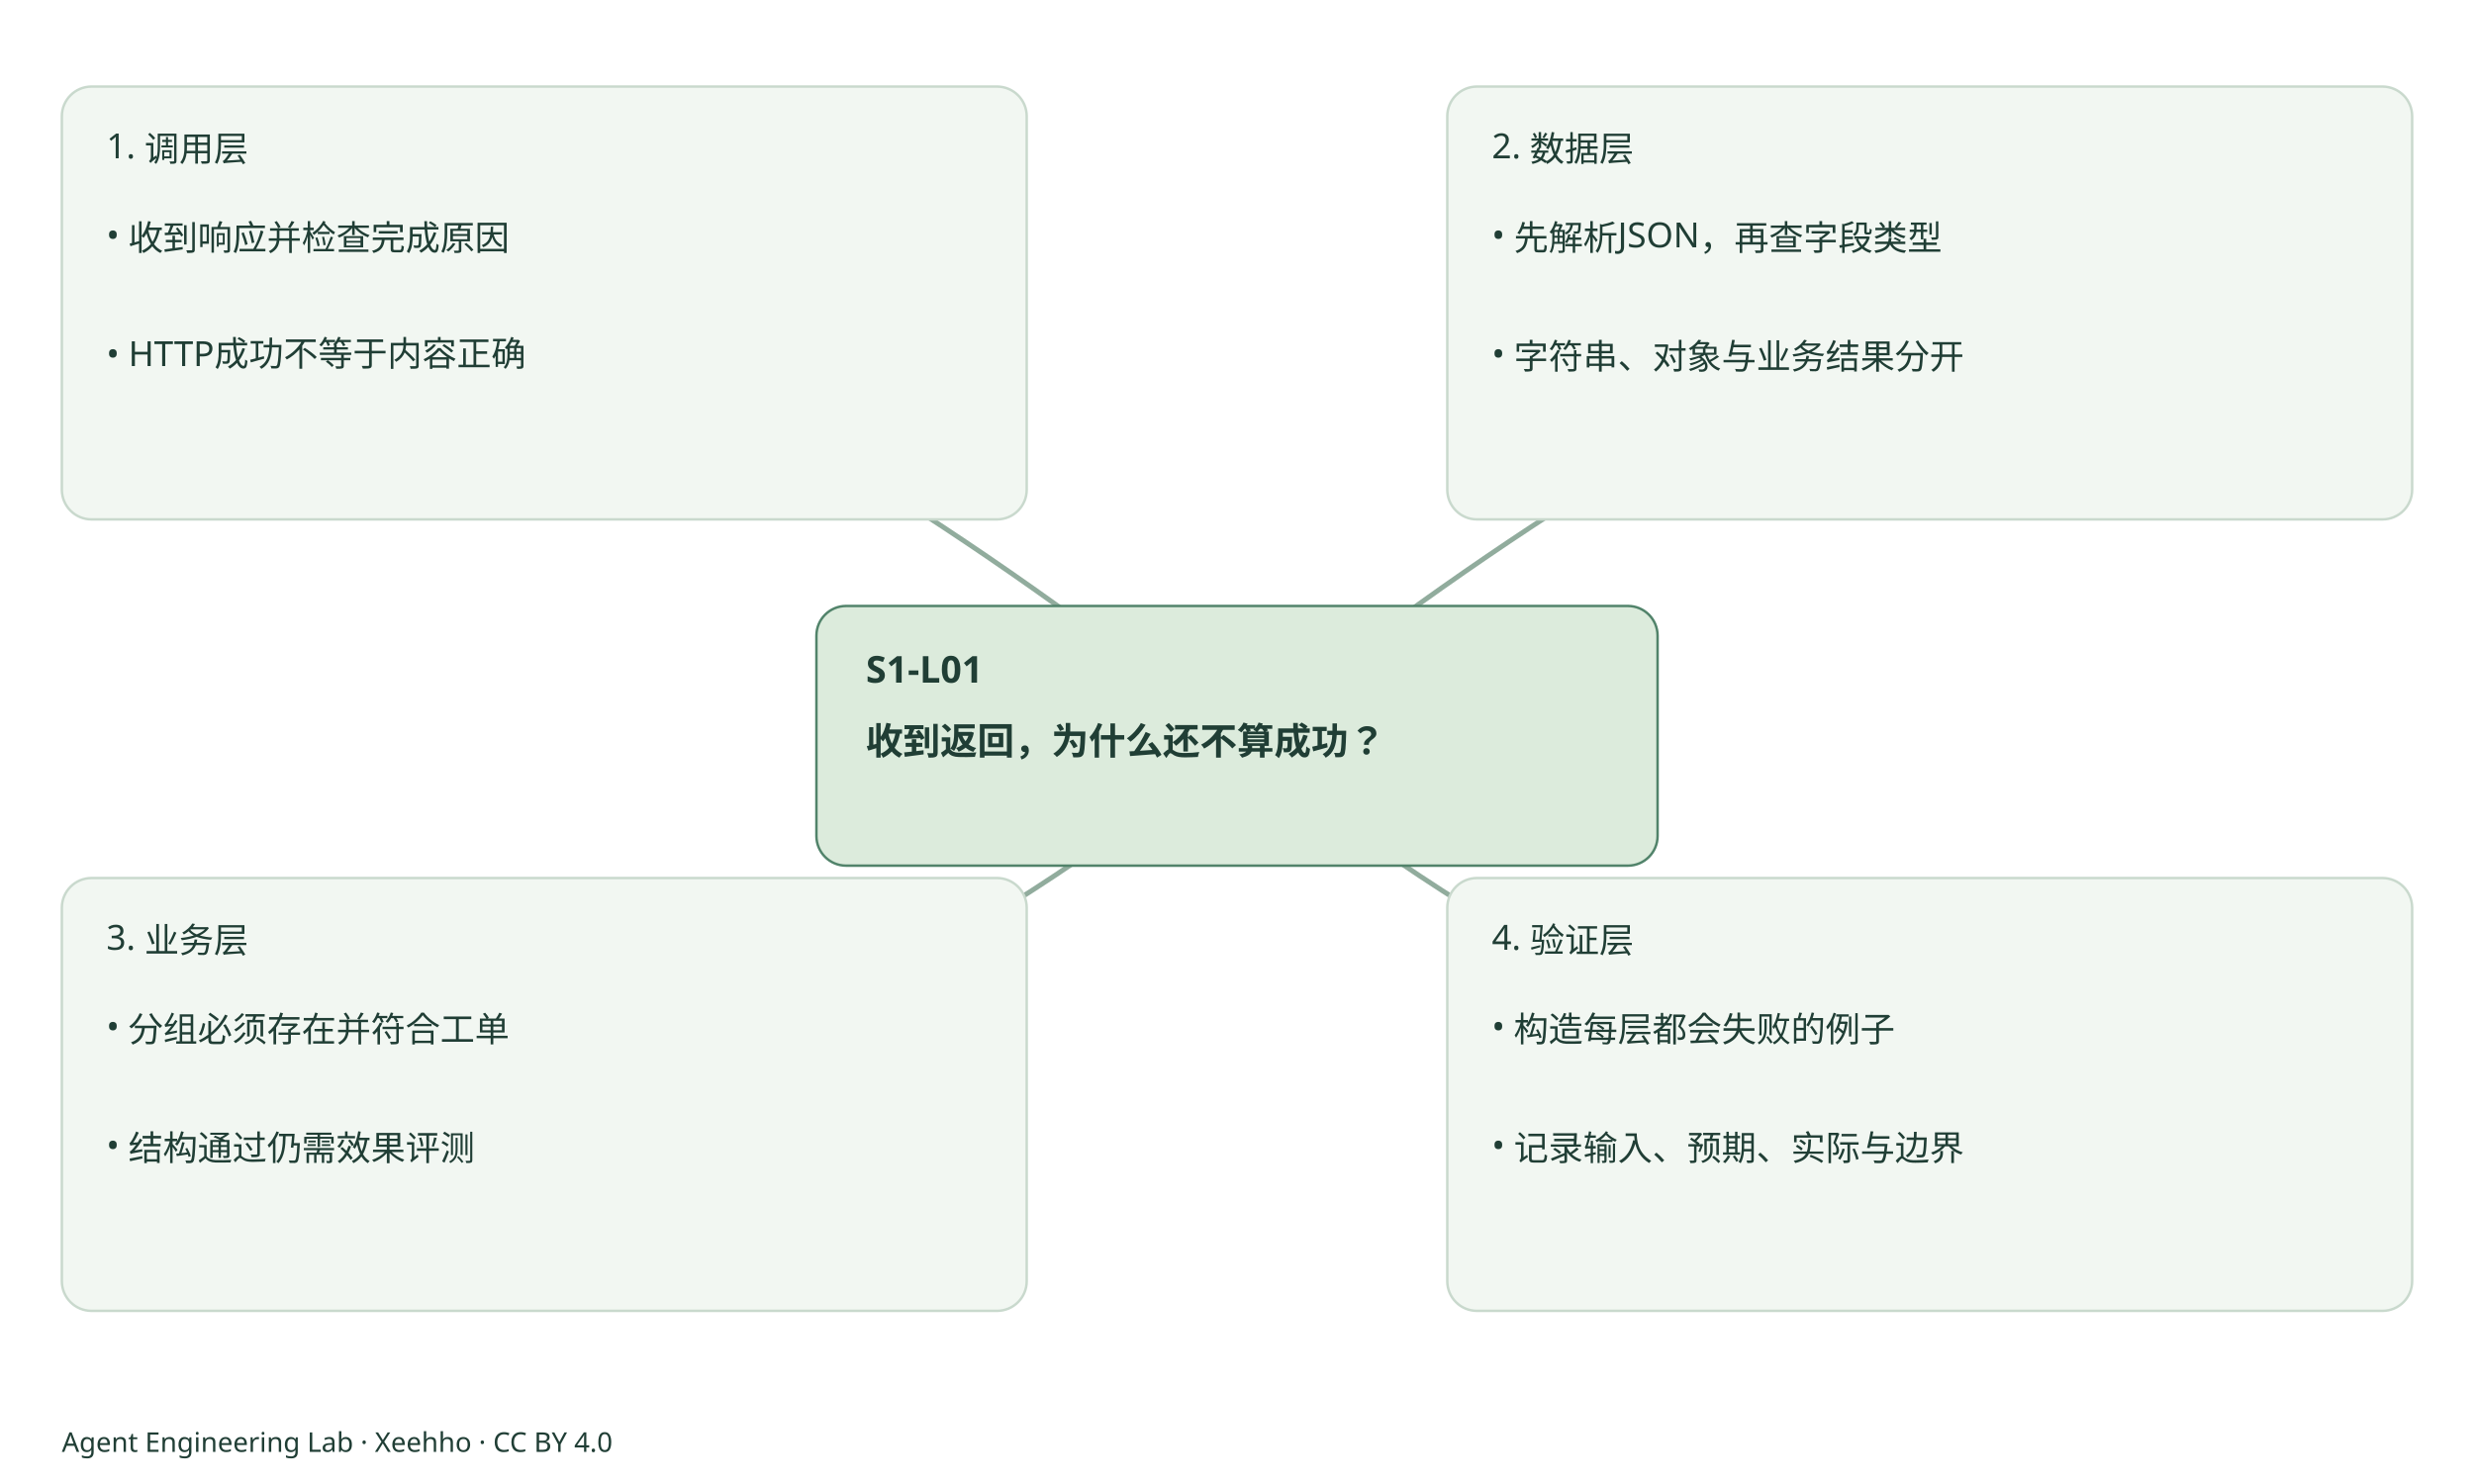
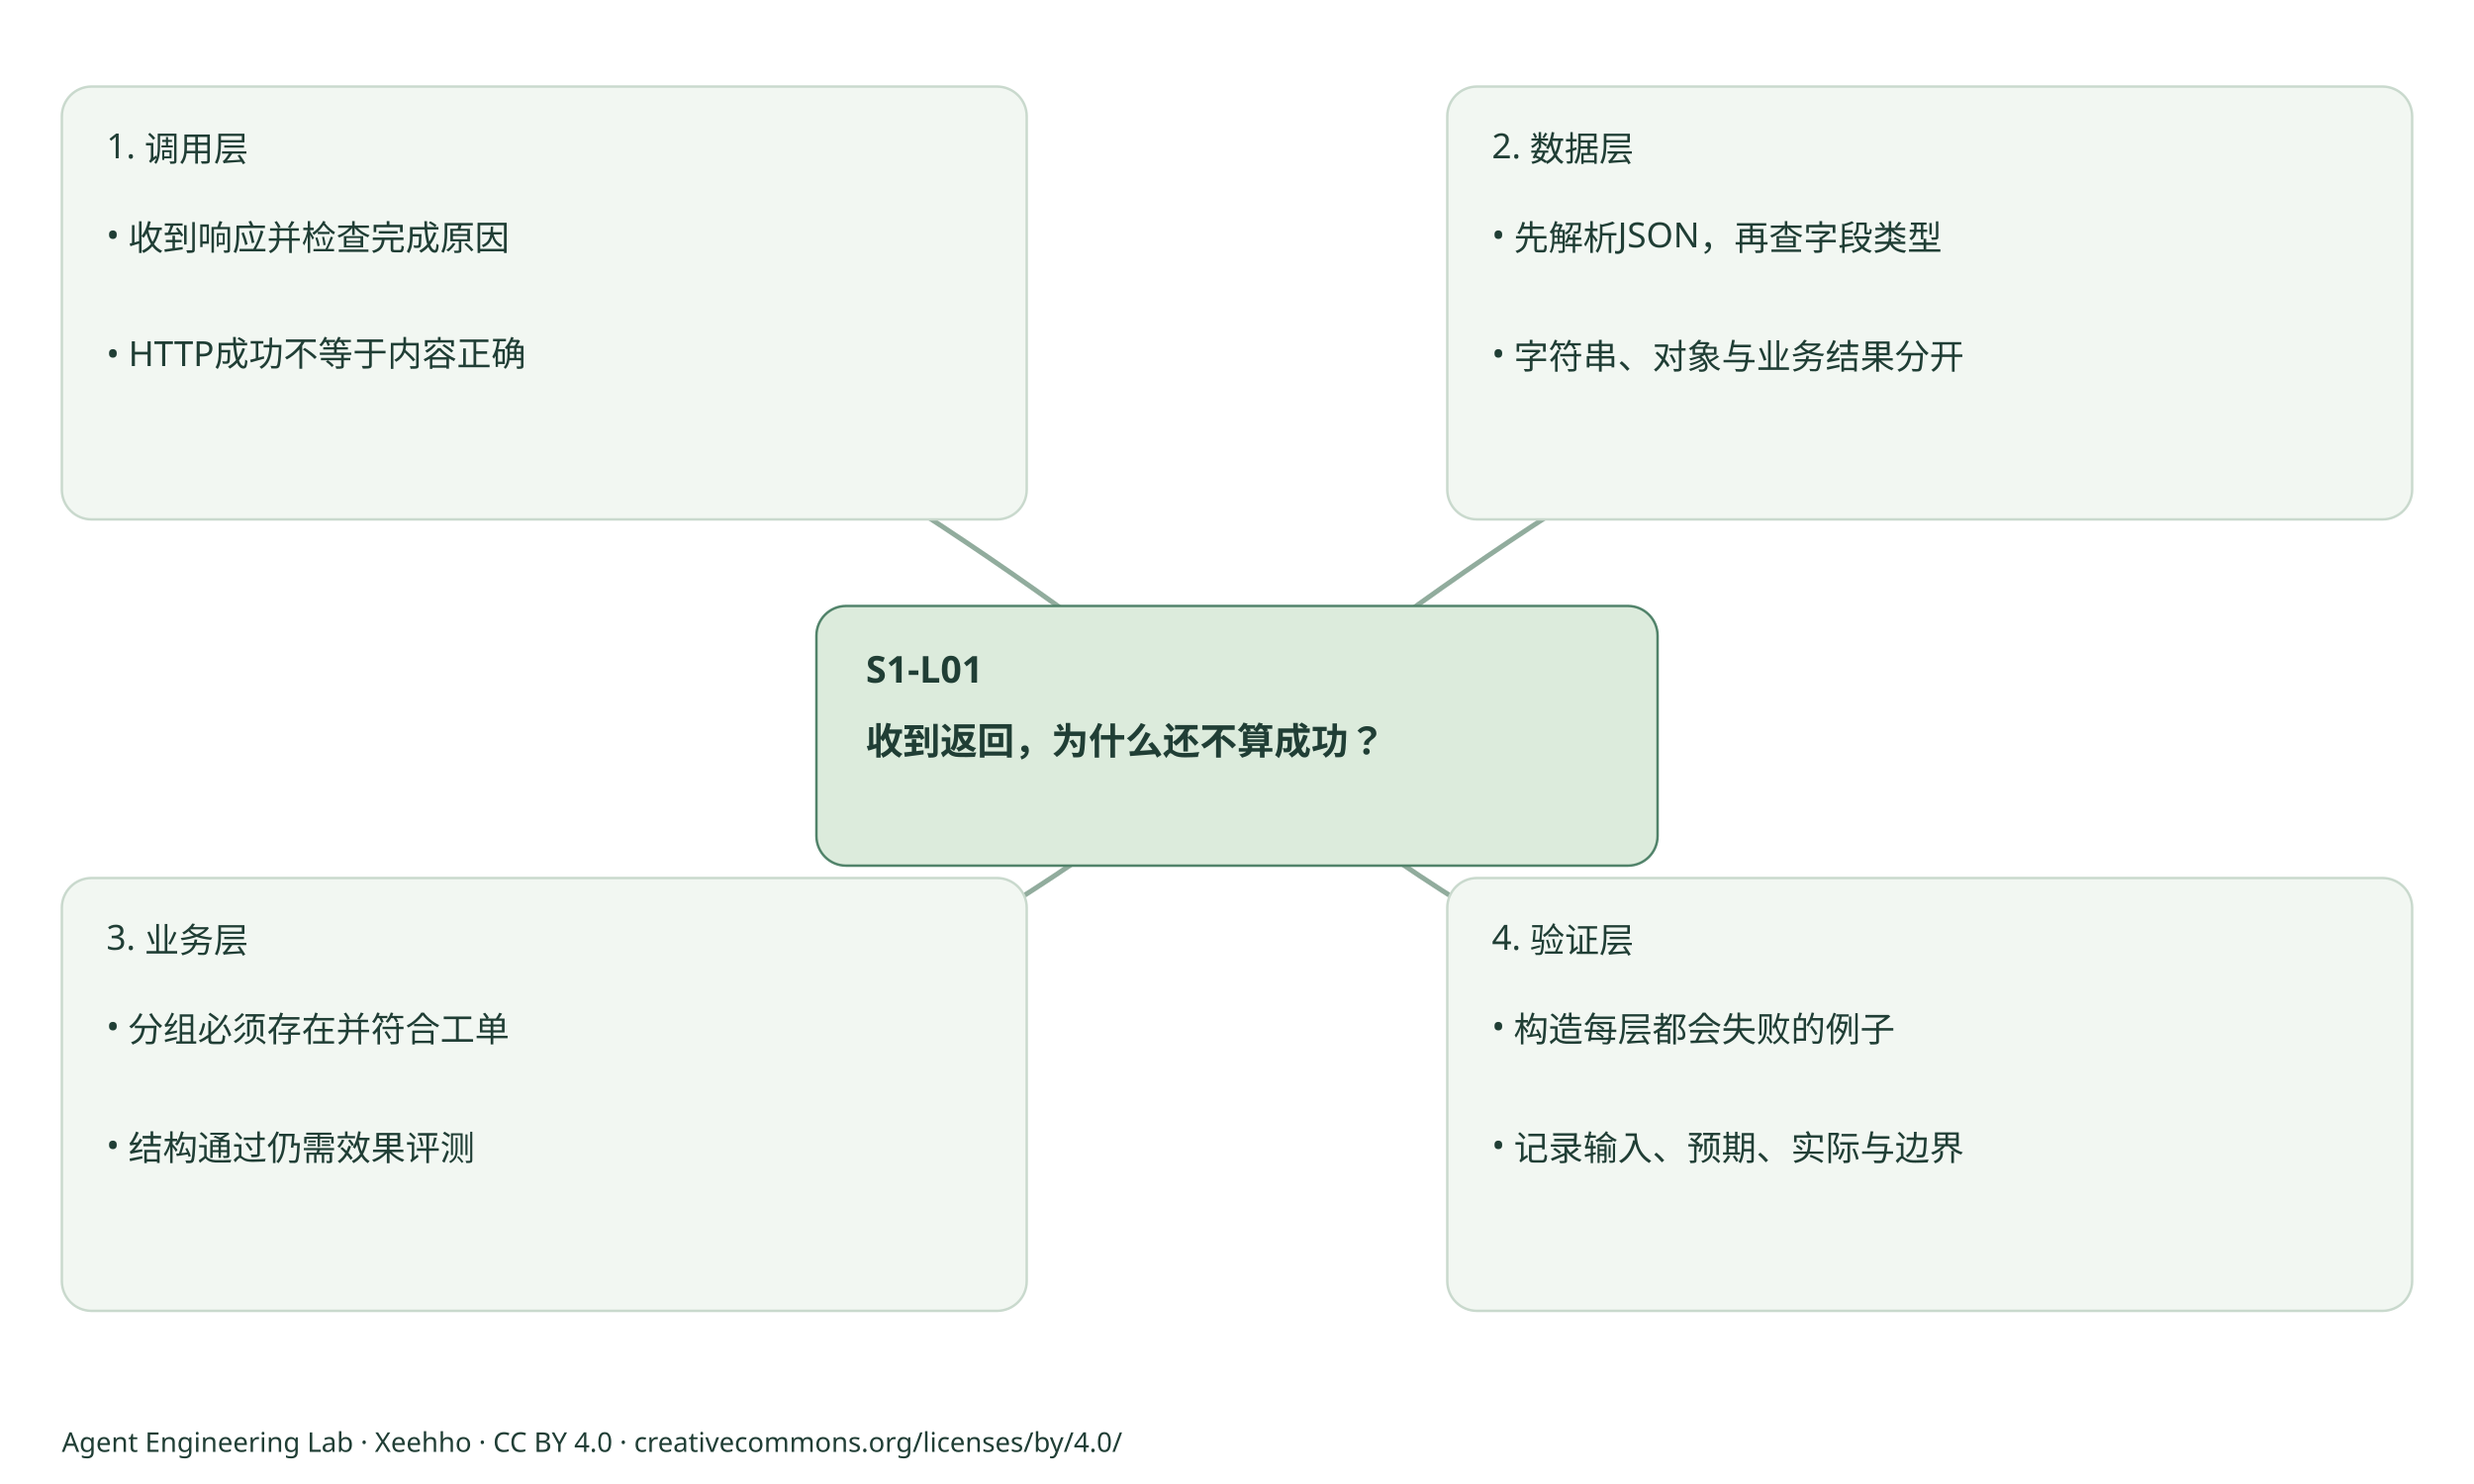
<svg xmlns="http://www.w3.org/2000/svg" viewBox="0 0 1000 600" role="img" aria-labelledby="diagram-title diagram-description">
  <style>text{font:15px system-ui,sans-serif;fill:#203e35}.root text{font-weight:700}.branch text{font-size:14px}path{fill:none;stroke:#91ac9d;stroke-width:2}rect{fill:#f2f7f2;stroke:#c9d9cd;rx:12}.root rect{fill:#dcebdc;stroke:#51836a}.active rect{fill:#d6eecb;stroke:#1e6549;stroke-width:3}</style>
  <rect width="100%" height="100%" fill="#fff" style="fill:#fff;stroke:none;rx:0" />
  <path d="M500 300 Q350 180 220 125" />
  <path d="M500 300 Q650 180 780 125" />
  <path d="M500 300 Q350 420 220 445" />
  <path d="M500 300 Q650 420 780 445" />
  <g class="root">
    <rect x="330" y="245" width="340" height="105" />
    <text x="350" y="276">
      <tspan x="350" dy="0">S1-L01</tspan>
    </text>
    <text x="350" y="305">
      <tspan x="350" dy="0">收到返回，为什么还不算成功？</tspan>
    </text>
  </g>
  <g class="branch">
    <rect x="25" y="35" width="390" height="175" />
    <text x="43" y="64">
      <tspan x="43" dy="0">1. 调用层</tspan>
    </text>
    <text x="43" y="100">
      <tspan x="43" dy="0">• 收到响应并检查完成原因</tspan>
    </text>
    <text x="43" y="148">
      <tspan x="43" dy="0">• HTTP成功不等于内容正确</tspan>
    </text>
  </g>
  <g class="branch">
    <rect x="585" y="35" width="390" height="175" />
    <text x="603" y="64">
      <tspan x="603" dy="0">2. 数据层</tspan>
    </text>
    <text x="603" y="100">
      <tspan x="603" dy="0">• 先解析JSON，再查字段类型</tspan>
    </text>
    <text x="603" y="148">
      <tspan x="603" dy="0">• 字符串、对象与业务结果分开</tspan>
    </text>
  </g>
  <g class="branch">
    <rect x="25" y="355" width="390" height="175" />
    <text x="43" y="384">
      <tspan x="43" dy="0">3. 业务层</tspan>
    </text>
    <text x="43" y="420">
      <tspan x="43" dy="0">• 分组必须存在并符合工单</tspan>
    </text>
    <text x="43" y="468">
      <tspan x="43" dy="0">• 结构通过仍需效果评测</tspan>
    </text>
  </g>
  <g class="branch">
    <rect x="585" y="355" width="390" height="175" />
    <text x="603" y="384">
      <tspan x="603" dy="0">4. 验证层</tspan>
    </text>
    <text x="603" y="420">
      <tspan x="603" dy="0">• 构造每层都会失败的例子</tspan>
    </text>
    <text x="603" y="468">
      <tspan x="603" dy="0">• 记录输入、预期、实际与边界</tspan>
    </text>
  </g>
-   <text x="25" y="587" style="font-size:11px">Agent Engineering Lab · Xeehho · CC BY 4.0</text>
+   <text x="25" y="587" style="font-size:11px">Agent Engineering Lab · Xeehho · CC BY 4.0 · creativecommons.org/licenses/by/4.0/</text>
</svg>
